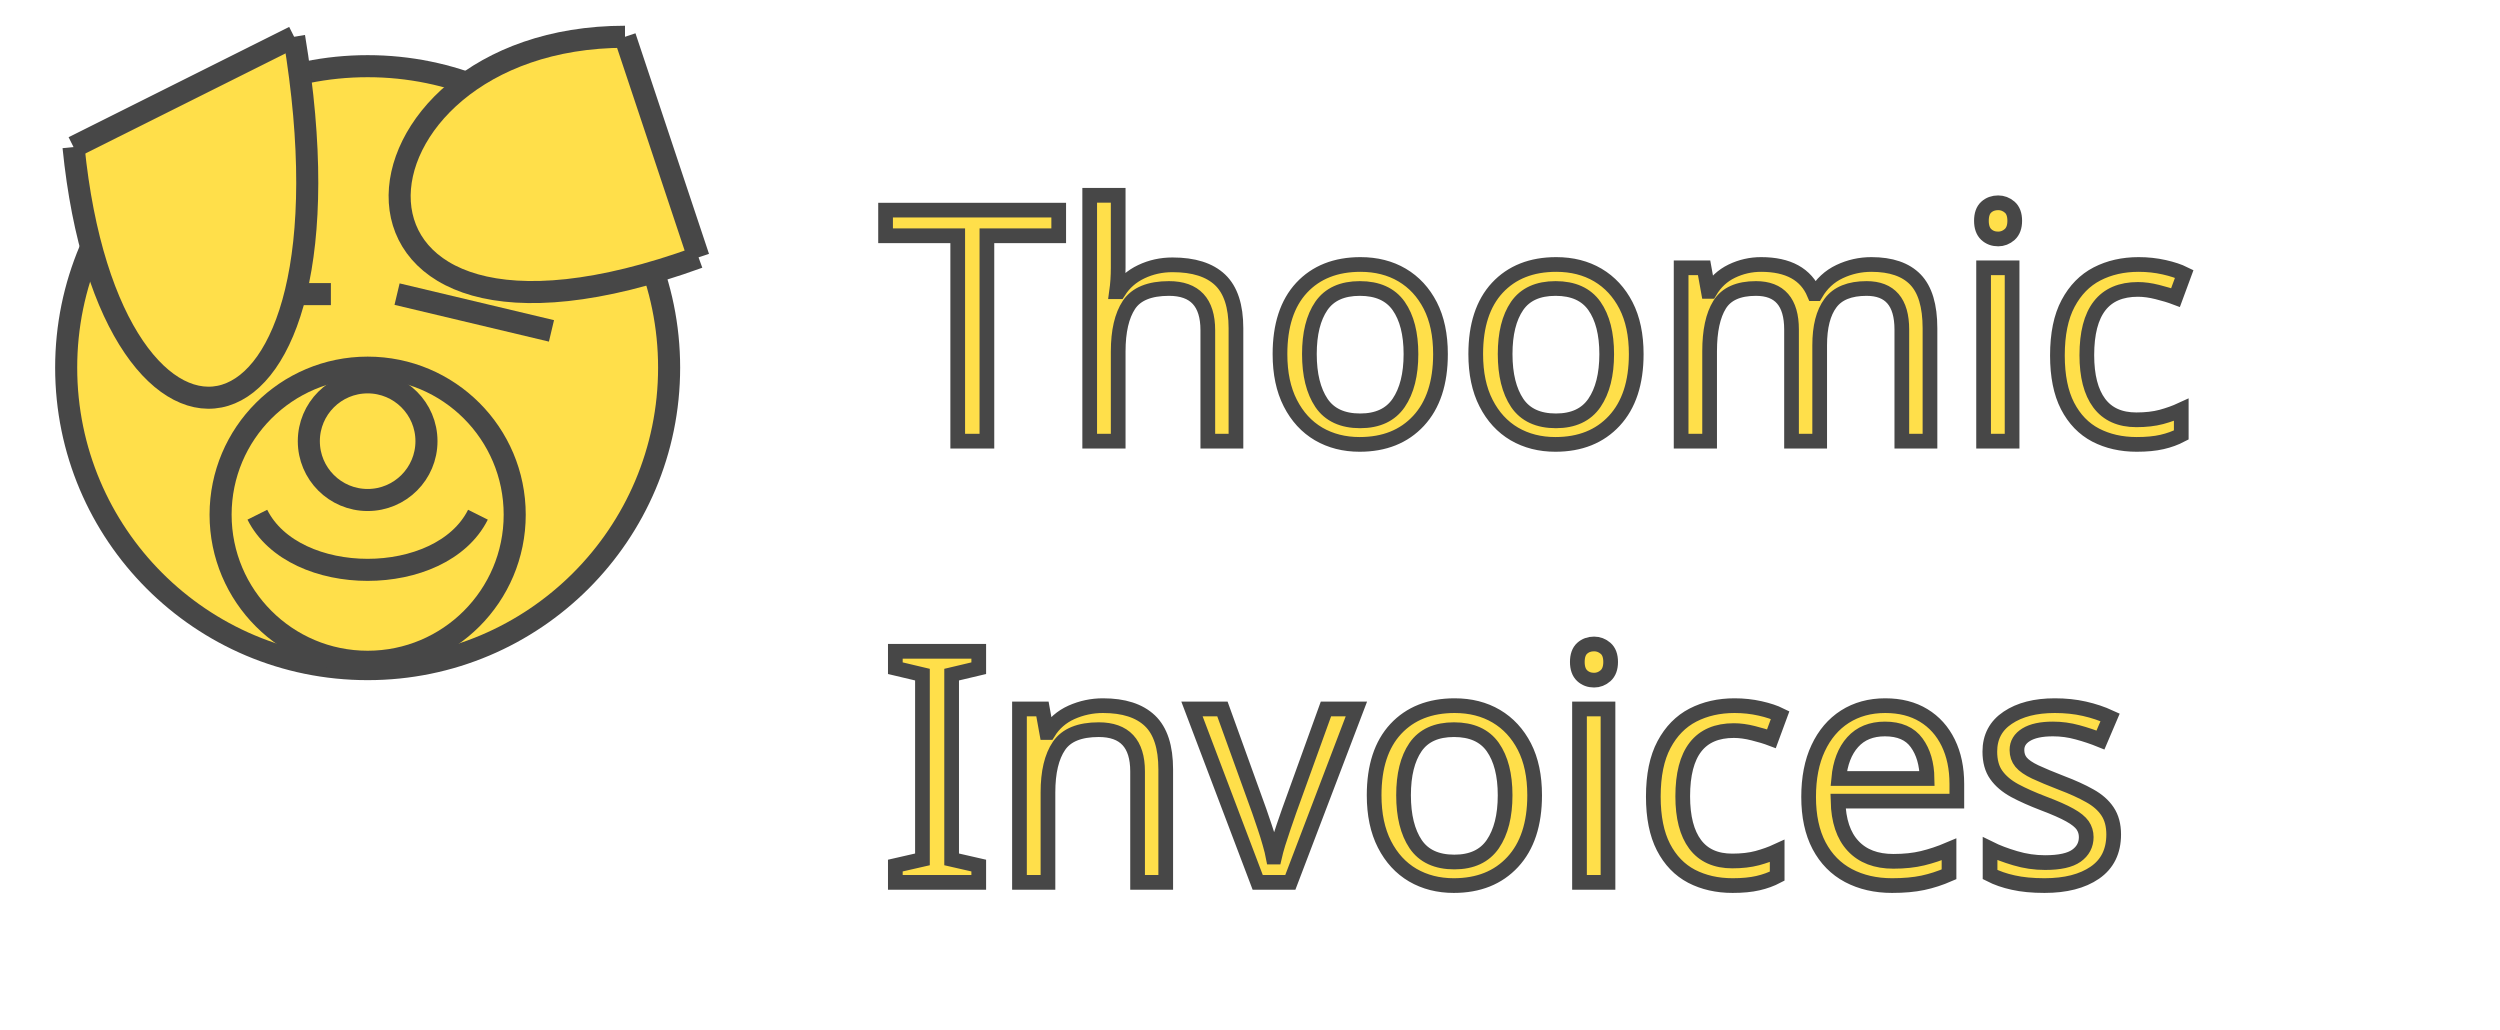
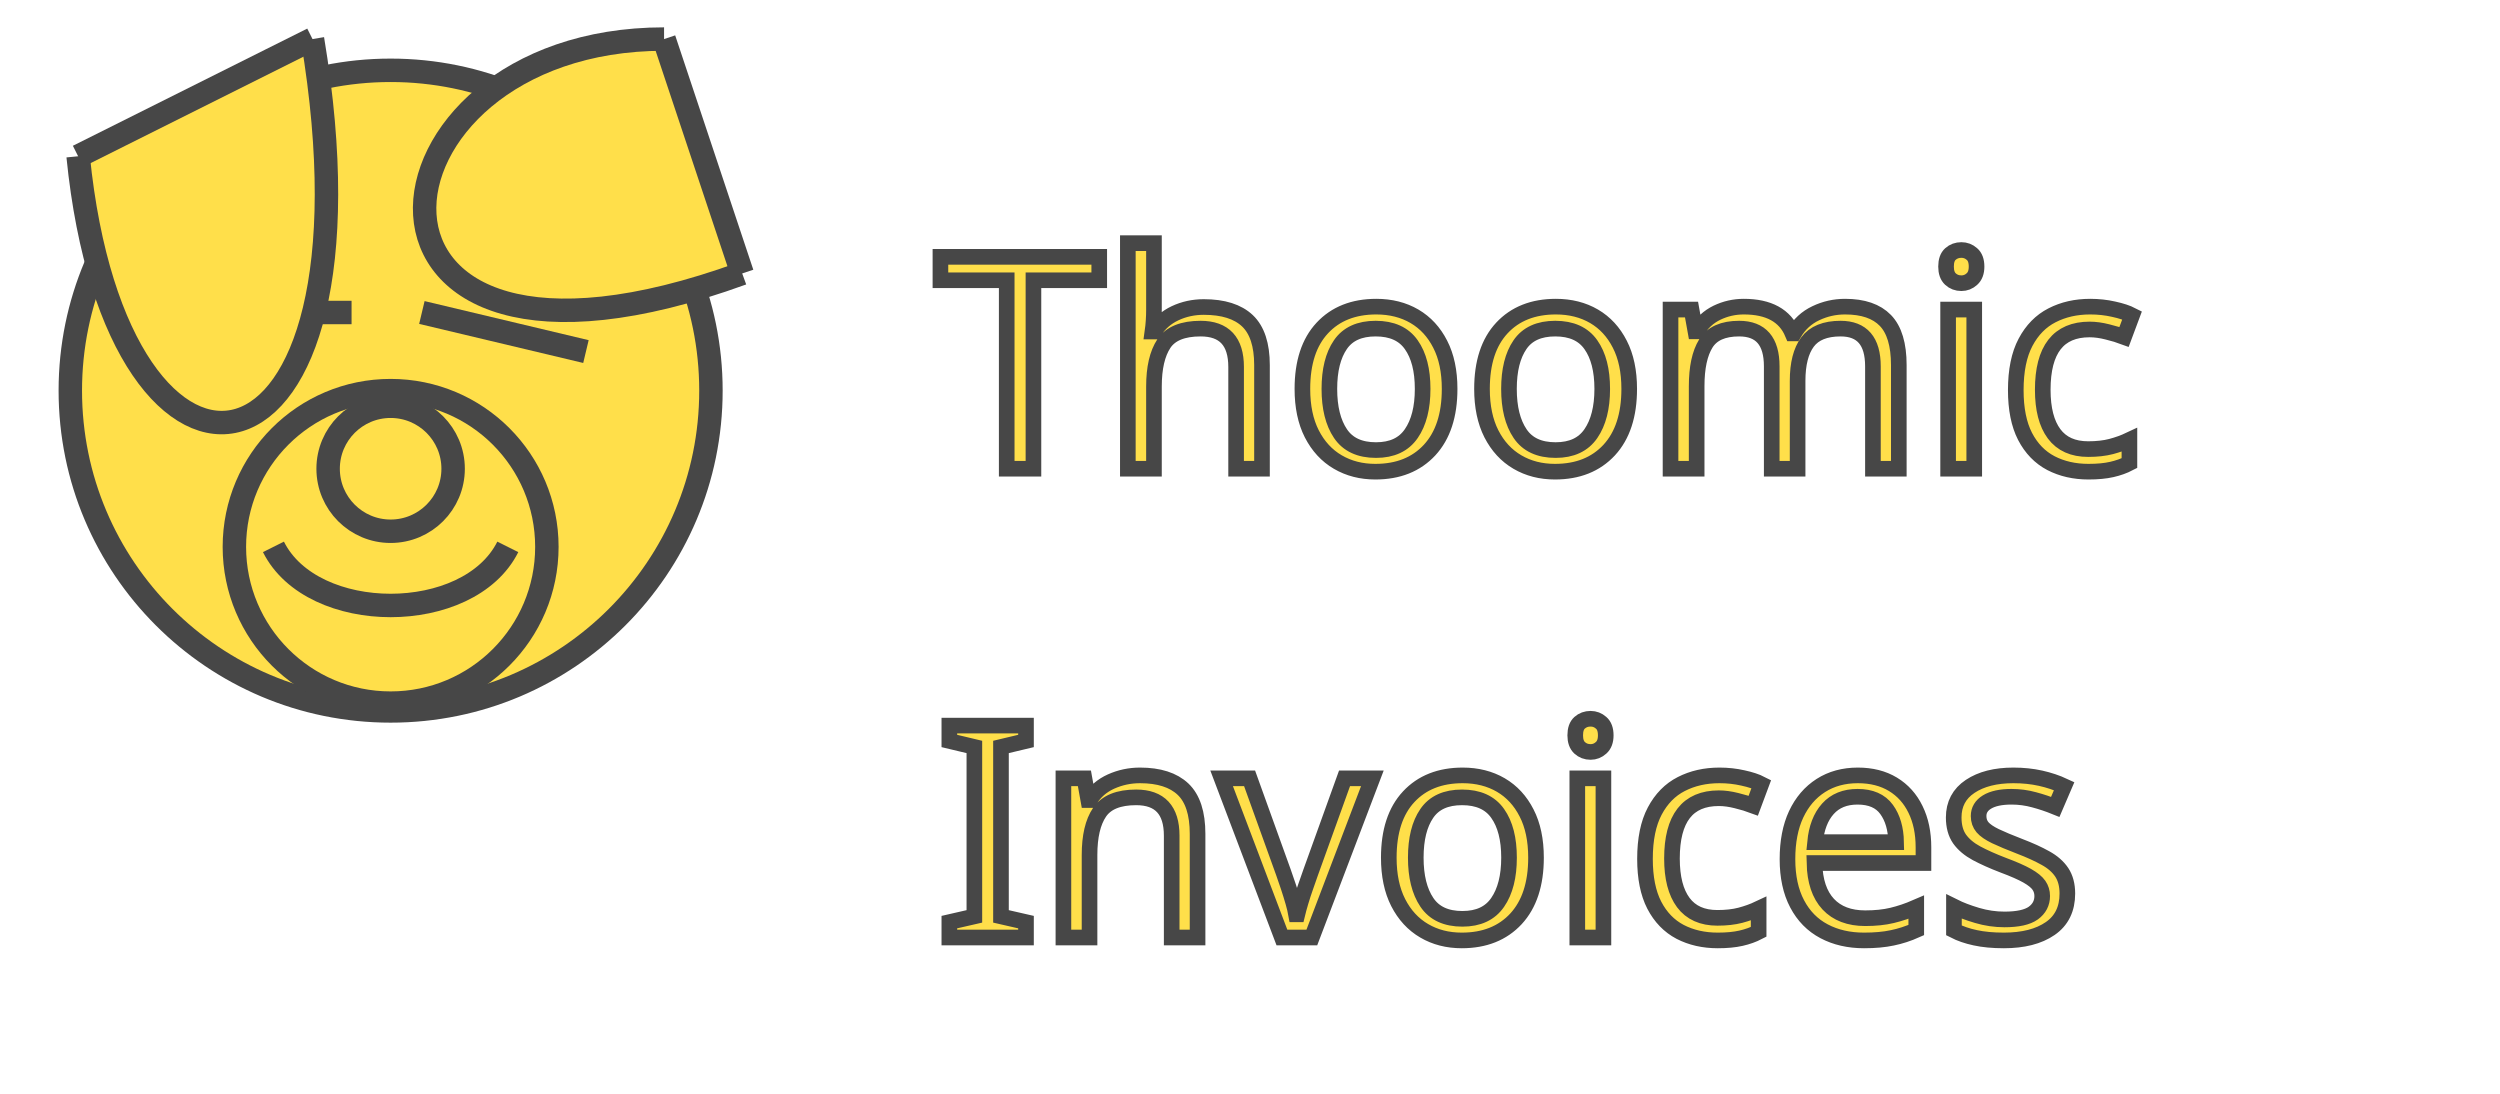
- <svg xmlns="http://www.w3.org/2000/svg" viewBox="0 0 340 140" height="140" width="340" version="1.1">
+ <svg xmlns="http://www.w3.org/2000/svg" viewBox="0 0 320 140" height="140" width="320" version="1.1">
  <g stroke="#474747" stroke-width="3" fill="#ffdf4a">
    <circle cx="50" cy="50" r="41" />
    <circle cx="50" cy="70" r="20" />
    <circle cx="50" cy="60" r="8" />
    <path d="M35 70 C 40 80, 60 80, 65 70" fill="none" />
    <line x1="54" y1="40" x2="75" y2="45" />
    <line x1="40" y1="40" x2="45" y2="40" />
    <path d="M85 5 C 45 5, 40 55, 95 35" />
    <line x1="85" y1="5" x2="95" y2="35" />
    <path d="M10 20 C 15 70, 50 65, 40 5" />
    <line x1="10" y1="20" x2="40" y2="5" />
-     <text x="120" y="60" font-family="Trebuchet" font-size="44" stroke-width="2">Thoomic</text>
-     <text x="120" y="120" font-family="Trebuchet" font-size="44" stroke-width="2"> Invoices</text>
+     <text x="120" y="60" font-family="Trebuchet" font-size="38" stroke-width="2">Thoomic</text>
+     <text x="120" y="120" font-family="Trebuchet" font-size="38" stroke-width="2"> Invoices</text>
  </g>
</svg>
